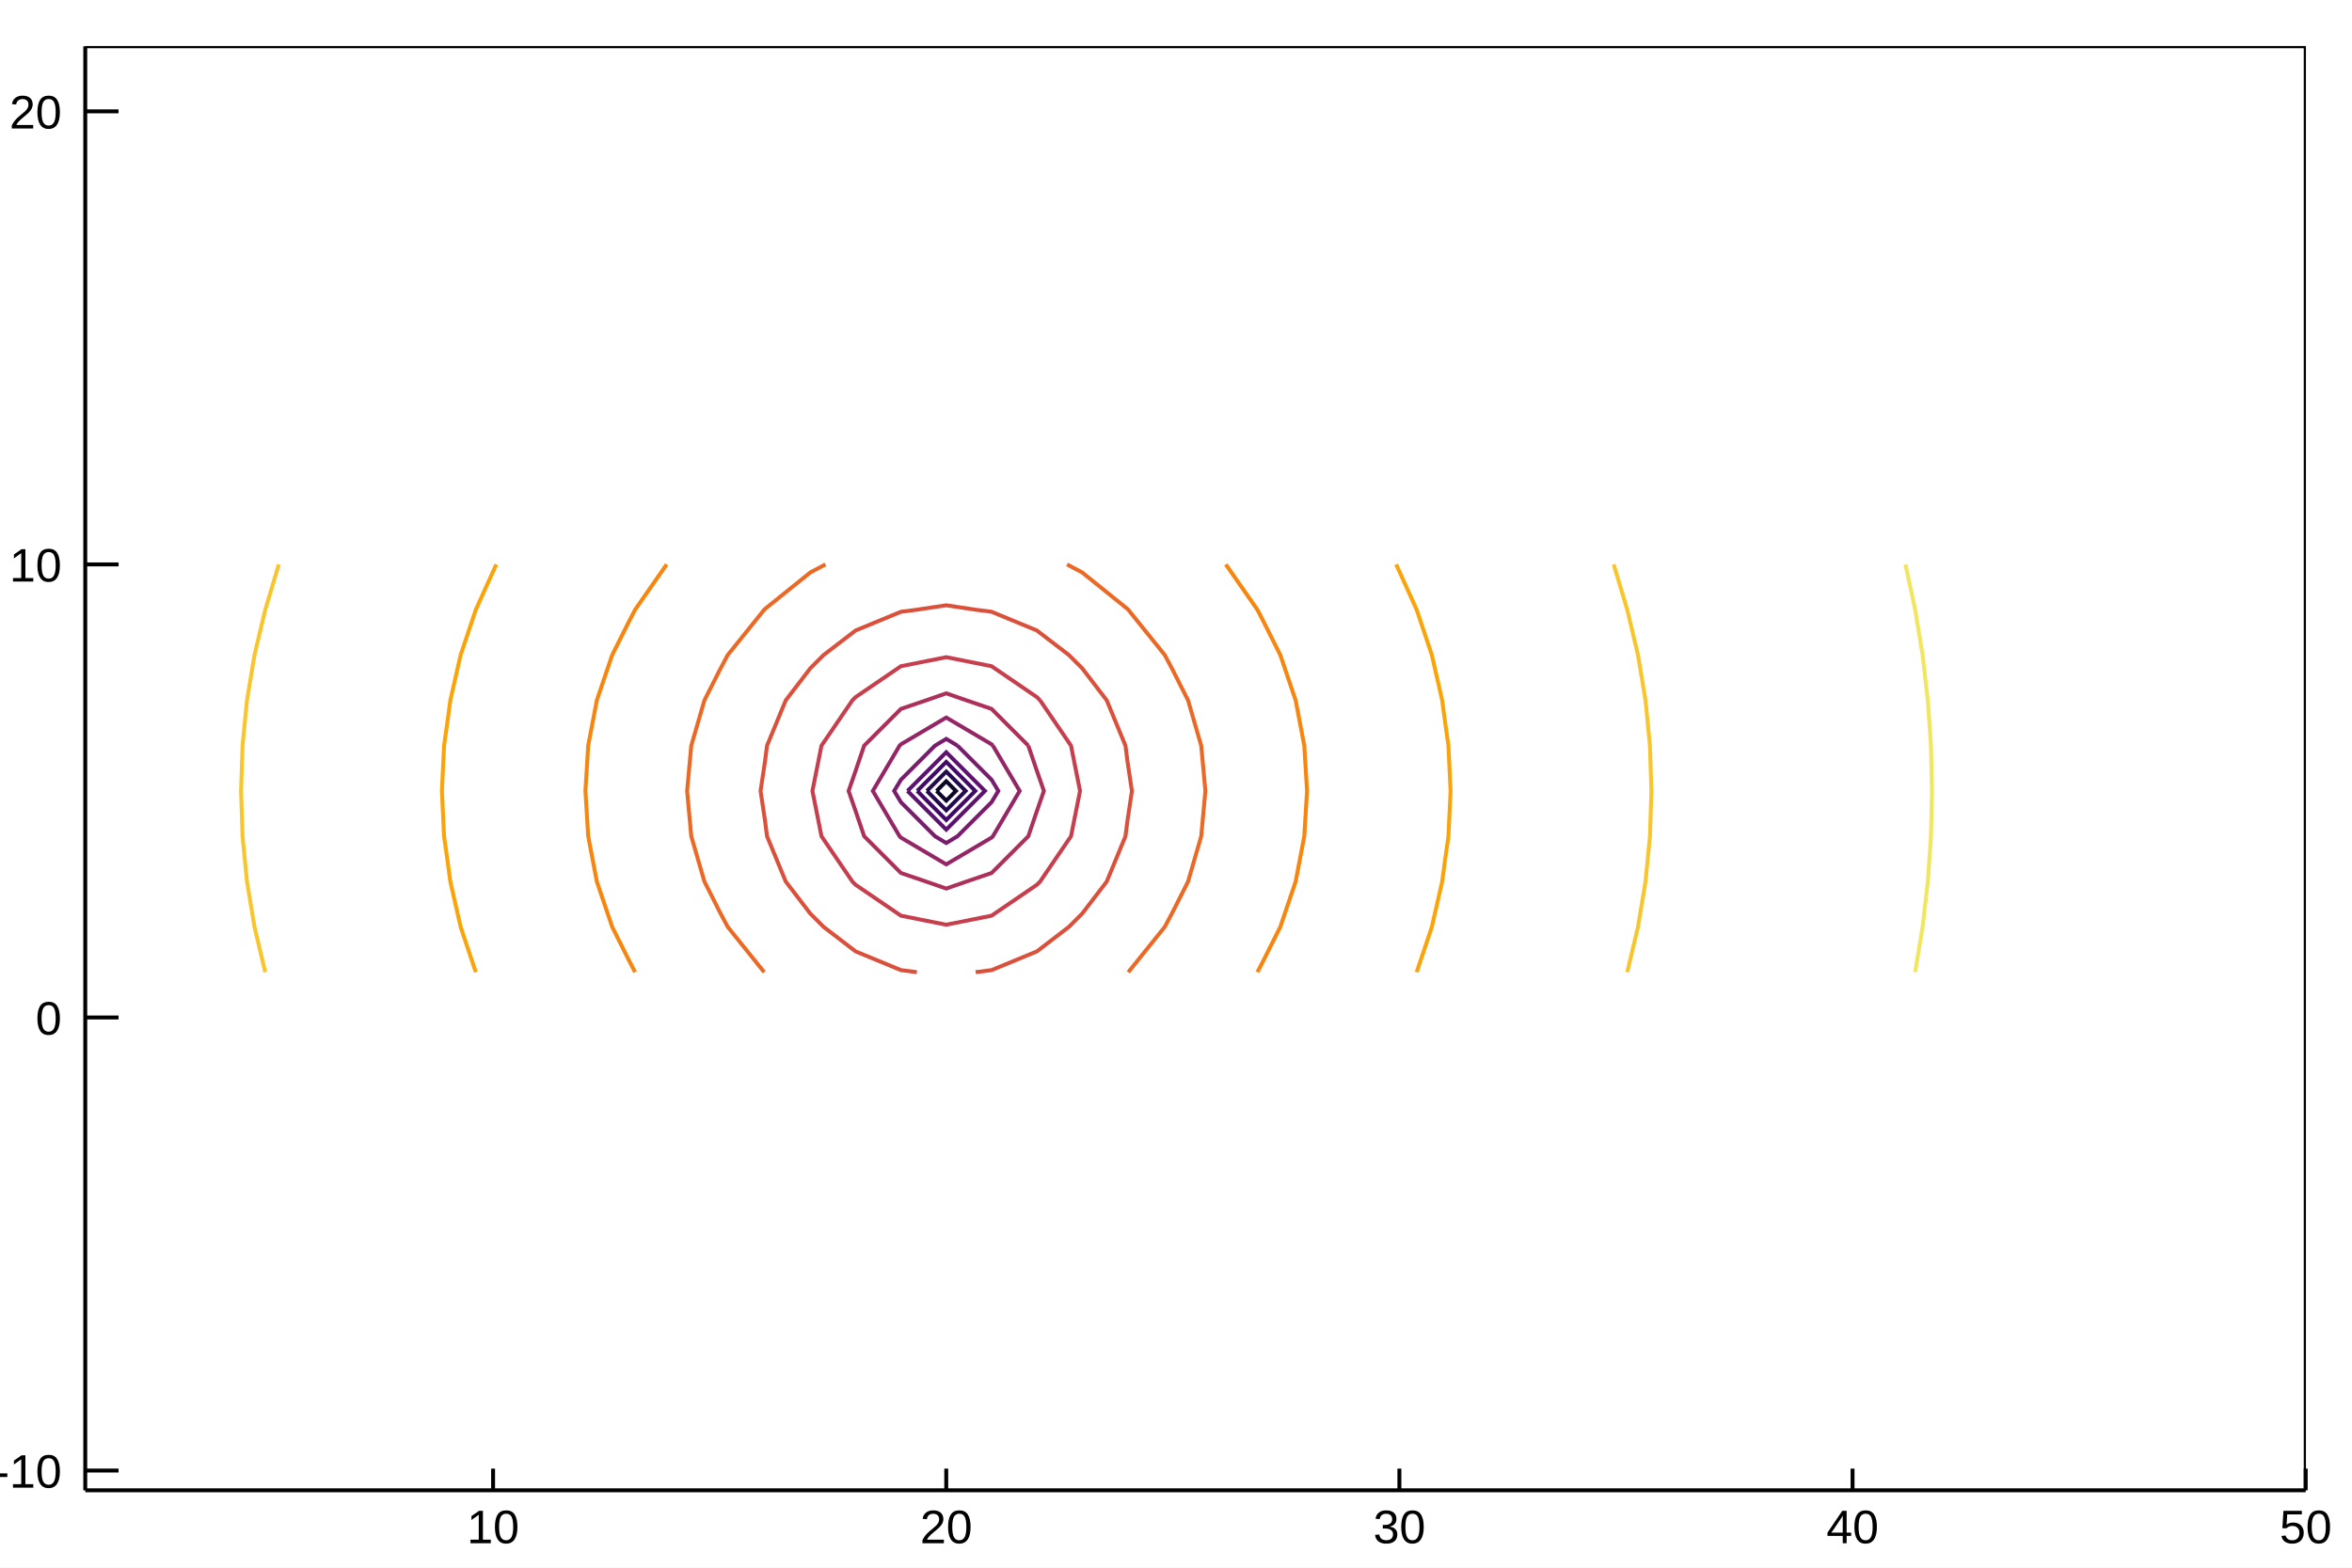
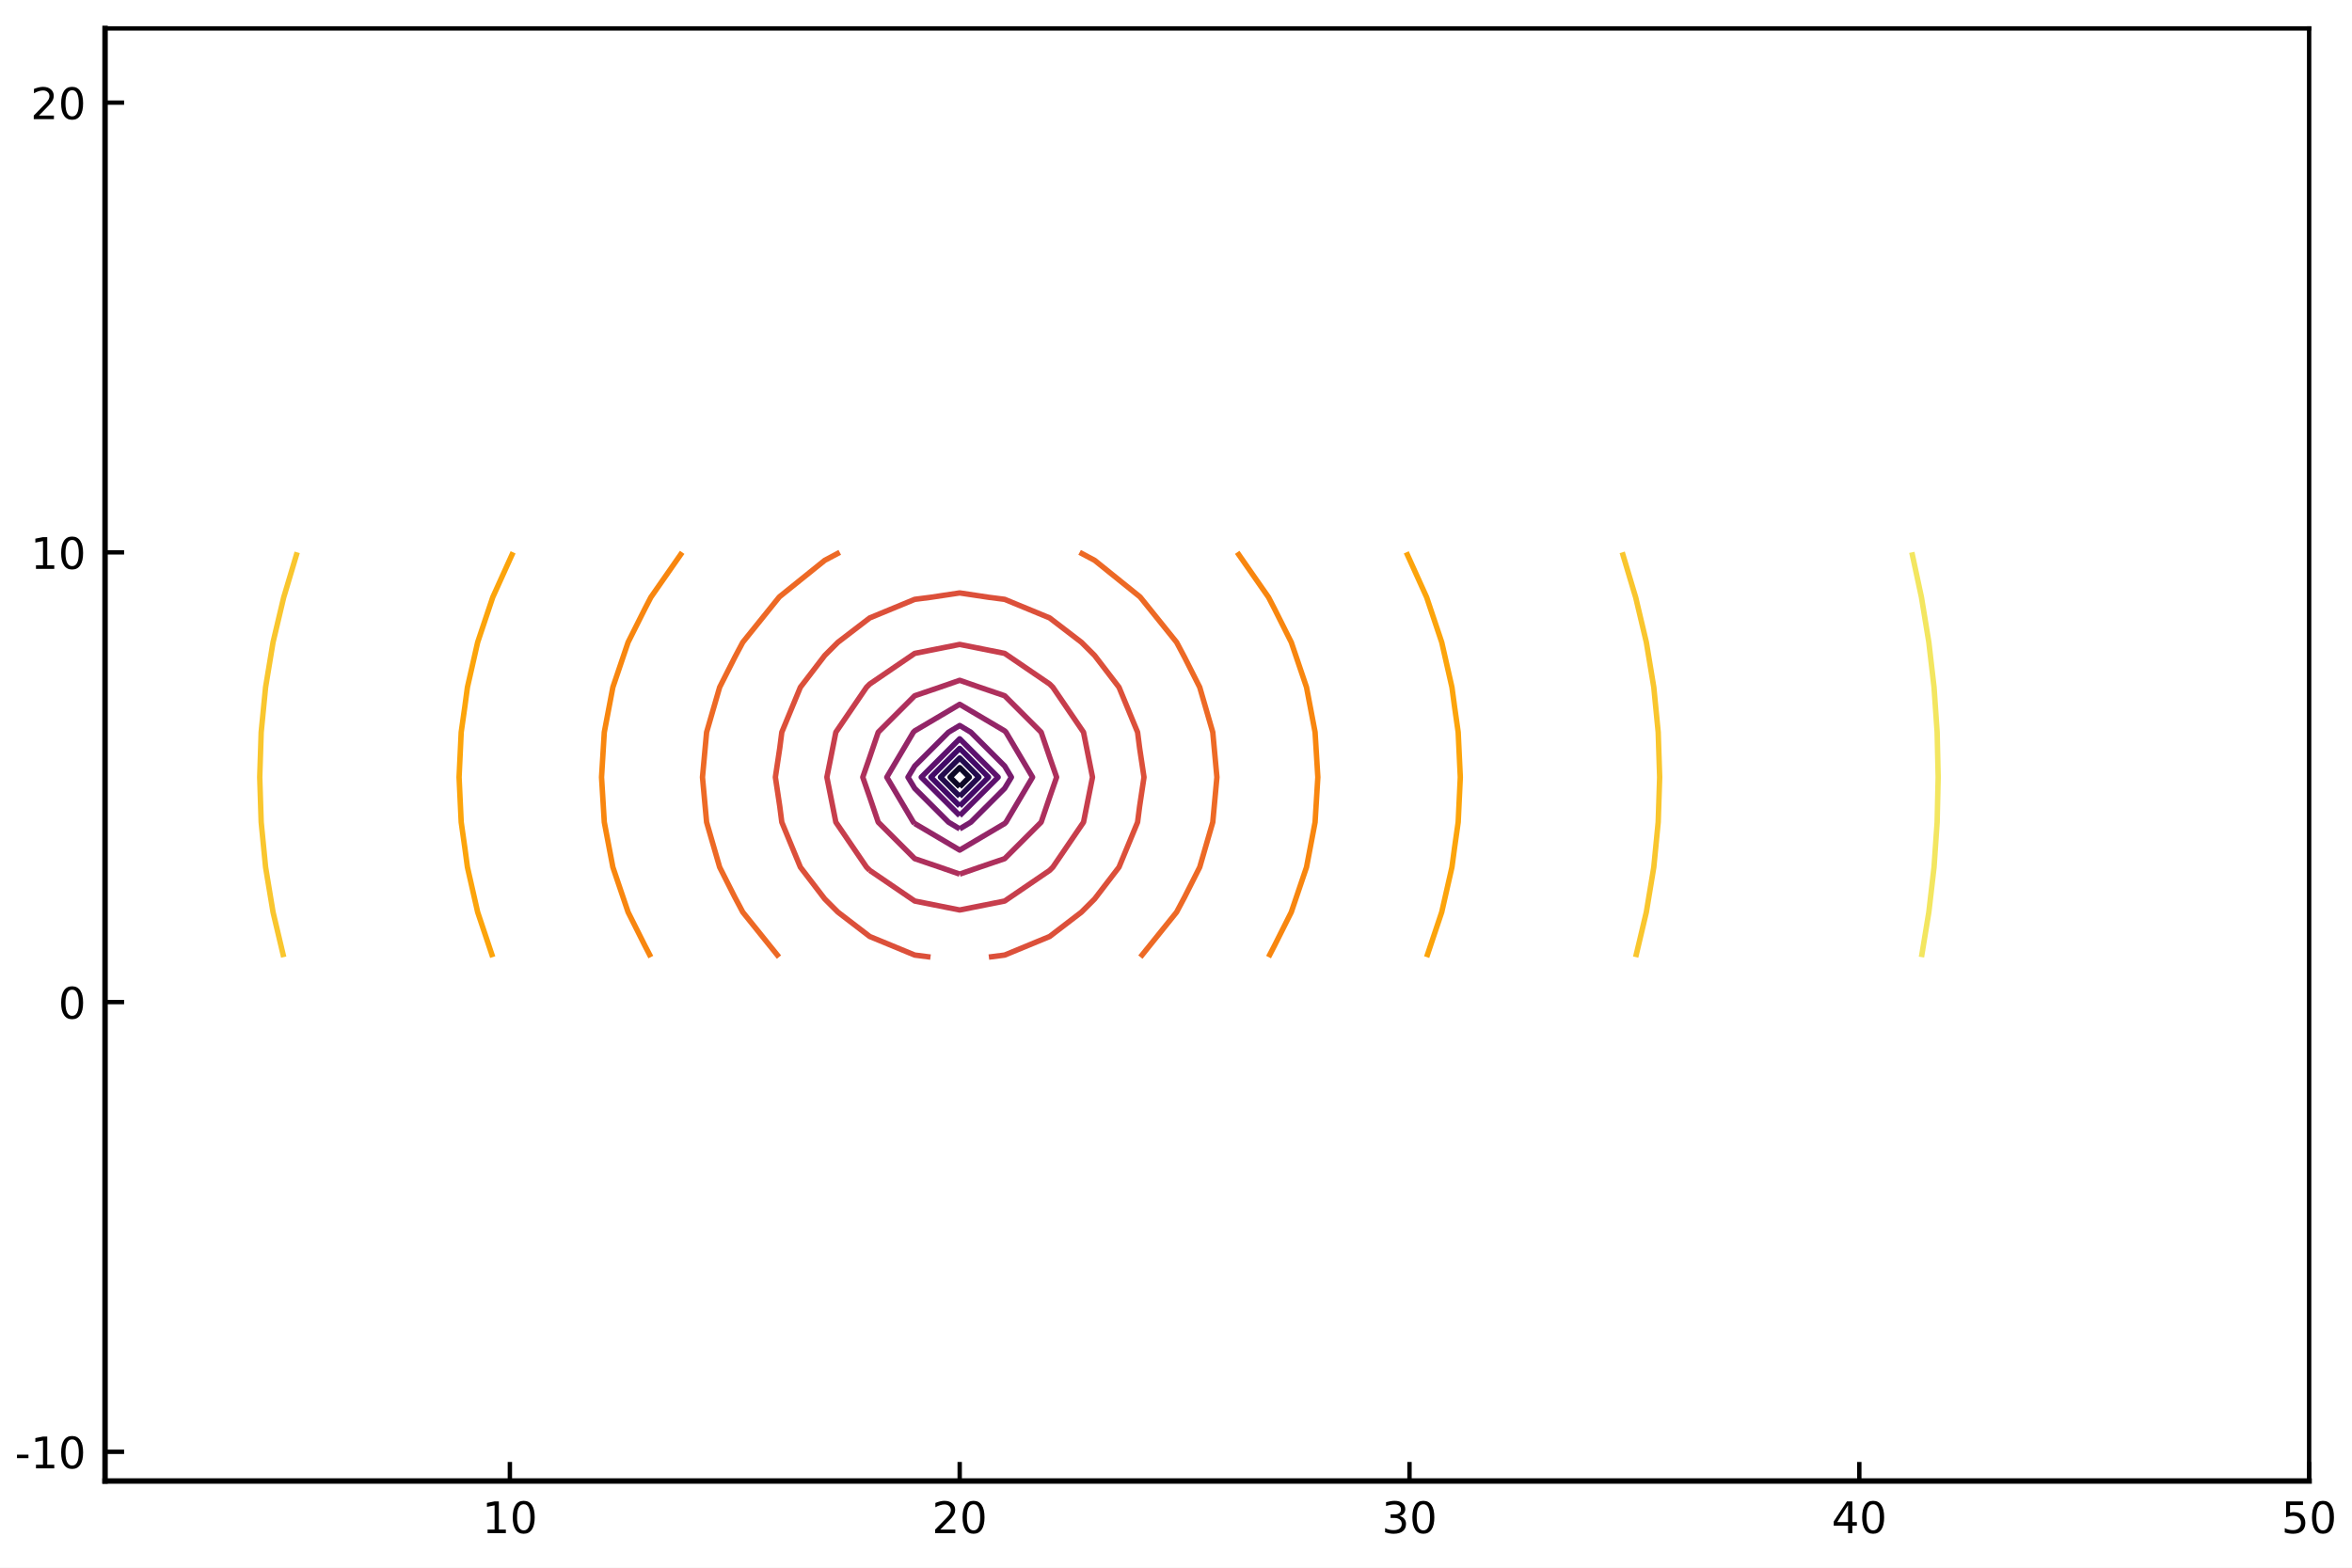
- <svg xmlns="http://www.w3.org/2000/svg" width="600" height="400" viewBox="0 0 2400 1600">
+ <svg xmlns="http://www.w3.org/2000/svg" xmlns:xlink="http://www.w3.org/1999/xlink" height="288pt" version="1.1" viewBox="0 0 432 288" width="432pt">
  <defs>
-     <clipPath id="clip6700">
-       <rect x="0" y="0" width="2400" height="1600" />
+     <style type="text/css">
+ *{stroke-linecap:butt;stroke-linejoin:round;}
+   </style>
+   </defs>
+   <g id="figure_1">
+     <g id="patch_1">
+       <path d="M 0 288  L 432 288  L 432 0  L 0 0  z " style="fill:#ffffff;" />
+     </g>
+     <g id="axes_1">
+       <g id="patch_2">
+         <path d="M 19.295 272.076  L 424.125 272.076  L 424.125 5.224  L 19.295 5.224  z " style="fill:#ffffff;" />
+       </g>
+       <g id="LineCollection_1">
+         <path clip-path="url(#p0e8c825b82)" d="M 176.27 142.781  " style="fill:none;stroke:#000004;" />
+       </g>
+       <g id="LineCollection_2">
+         <path clip-path="url(#p0e8c825b82)" d="M 176.27 144.545  L 174.505 142.781  L 176.27 141.017  L 178.034 142.781  L 176.27 144.545  " style="fill:none;stroke:#0d0827;" />
+       </g>
+       <g id="LineCollection_3">
+         <path clip-path="url(#p0e8c825b82)" d="M 176.27 146.31  L 172.741 142.781  L 176.27 139.252  L 179.799 142.781  L 176.27 146.31  " style="fill:none;stroke:#240c4e;" />
+       </g>
+       <g id="LineCollection_4">
+         <path clip-path="url(#p0e8c825b82)" d="M 176.27 148.074  L 170.977 142.781  L 176.27 137.488  L 181.563 142.781  L 176.27 148.074  " style="fill:none;stroke:#420a67;" />
+       </g>
+       <g id="LineCollection_5">
+         <path clip-path="url(#p0e8c825b82)" d="M 176.27 149.838  L 169.212 142.781  L 176.27 135.724  L 183.327 142.781  L 176.27 149.838  " style="fill:none;stroke:#5d126e;" />
+       </g>
+       <g id="LineCollection_6">
+         <path clip-path="url(#p0e8c825b82)" d="M 176.27 152.277  L 174.221 151.043  L 168.008 144.83  L 166.773 142.781  L 168.008 140.732  L 174.221 134.519  L 176.27 133.284  L 178.319 134.519  L 184.532 140.732  L 185.766 142.781  L 184.532 144.83  L 178.319 151.043  L 176.27 152.277  " style="fill:none;stroke:#781c6d;" />
+       </g>
+       <g id="LineCollection_7">
+         <path clip-path="url(#p0e8c825b82)" d="M 168.008 151.287  L 167.763 151.043  L 162.883 142.781  L 167.763 134.519  L 168.008 134.275  L 176.27 129.394  L 184.532 134.275  L 184.776 134.519  L 189.657 142.781  L 184.776 151.043  L 184.532 151.287  L 176.27 156.168  L 168.008 151.287  " style="fill:none;stroke:#942667;" />
+       </g>
+       <g id="LineCollection_8">
+         <path clip-path="url(#p0e8c825b82)" d="M 176.27 160.582  L 172.594 159.305  L 168.008 157.745  L 161.306 151.043  L 159.746 146.457  L 158.469 142.781  L 159.746 139.105  L 161.306 134.519  L 168.008 127.817  L 172.594 126.257  L 176.27 124.98  L 179.946 126.257  L 184.532 127.817  L 191.233 134.519  L 192.794 139.105  L 194.07 142.781  L 192.794 146.457  L 191.233 151.043  L 184.532 157.745  L 179.946 159.305  L 176.27 160.582  " style="fill:none;stroke:#ae305c;" />
+       </g>
+       <g id="LineCollection_9">
+         <path clip-path="url(#p0e8c825b82)" d="M 159.746 159.894  L 159.157 159.305  L 153.523 151.043  L 151.876 142.781  L 153.523 134.519  L 159.157 126.257  L 159.746 125.668  L 168.008 120.034  L 176.27 118.387  L 184.532 120.034  L 192.794 125.668  L 193.383 126.257  L 199.016 134.519  L 200.664 142.781  L 199.016 151.043  L 193.383 159.305  L 192.794 159.894  L 184.532 165.528  L 176.27 167.175  L 168.008 165.528  L 159.746 159.894  " style="fill:none;stroke:#c73e4c;" />
+       </g>
+       <g id="LineCollection_10">
+         <path clip-path="url(#p0e8c825b82)" d="M 170.91 175.828  L 168.008 175.455  L 159.746 172.043  L 153.904 167.566  L 151.484 165.146  L 147.007 159.305  L 143.596 151.043  L 143.222 148.141  L 142.416 142.781  L 143.222 137.421  L 143.596 134.519  L 147.007 126.257  L 151.484 120.415  L 153.904 117.995  L 159.746 113.518  L 168.008 110.107  L 170.91 109.734  L 176.27 108.927  L 181.629 109.734  L 184.532 110.107  L 192.794 113.518  L 198.635 117.995  L 201.055 120.415  L 205.532 126.257  L 208.944 134.519  L 209.317 137.421  L 210.123 142.781  L 209.317 148.141  L 208.944 151.043  L 205.532 159.305  L 201.055 165.146  L 198.635 167.566  L 192.794 172.043  L 184.532 175.455  L 181.629 175.828  " style="fill:none;stroke:#dc503a;" />
+       </g>
+       <g id="LineCollection_11">
+         <path clip-path="url(#p0e8c825b82)" d="M 143.08 175.828  L 136.427 167.566  L 134.961 164.808  L 132.18 159.305  L 129.784 151.043  L 129.026 142.781  L 129.784 134.519  L 132.18 126.257  L 134.961 120.754  L 136.427 117.995  L 143.08 109.734  L 143.222 109.591  L 151.484 102.938  L 154.243 101.472  " style="fill:none;stroke:#ed6925;" />
+         <path clip-path="url(#p0e8c825b82)" d="M 198.297 101.472  L 201.055 102.938  L 209.317 109.591  L 209.46 109.734  L 216.113 117.995  L 217.579 120.754  L 220.359 126.257  L 222.755 134.519  L 223.514 142.781  L 222.755 151.043  L 220.359 159.305  L 217.579 164.808  L 216.113 167.566  L 209.46 175.828  " style="fill:none;stroke:#ed6925;" />
+       </g>
+       <g id="LineCollection_12">
+         <path clip-path="url(#p0e8c825b82)" d="M 119.539 175.828  L 118.437 173.7  L 115.363 167.566  L 112.565 159.305  L 110.993 151.043  L 110.488 142.781  L 110.993 134.519  L 112.565 126.257  L 115.363 117.995  L 118.437 111.862  L 119.539 109.734  L 125.298 101.472  " style="fill:none;stroke:#f8860f;" />
+         <path clip-path="url(#p0e8c825b82)" d="M 227.241 101.472  L 233.001 109.734  L 234.103 111.862  L 237.176 117.995  L 239.974 126.257  L 241.547 134.519  L 242.052 142.781  L 241.547 151.043  L 239.974 159.305  L 237.176 167.566  L 234.103 173.7  L 233.001 175.828  " style="fill:none;stroke:#f8860f;" />
+       </g>
+       <g id="LineCollection_13">
+         <path clip-path="url(#p0e8c825b82)" d="M 90.5 175.828  L 87.733 167.566  L 85.854 159.305  L 85.389 155.824  L 84.71 151.043  L 84.32 142.781  L 84.71 134.519  L 85.389 129.738  L 85.854 126.257  L 87.733 117.995  L 90.5 109.734  L 93.651 102.764  L 94.241 101.472  " style="fill:none;stroke:#fca40b;" />
+         <path clip-path="url(#p0e8c825b82)" d="M 258.298 101.472  L 258.888 102.764  L 262.04 109.734  L 264.807 117.995  L 266.685 126.257  L 267.15 129.738  L 267.83 134.519  L 268.22 142.781  L 267.83 151.043  L 267.15 155.824  L 266.685 159.305  L 264.807 167.566  L 262.04 175.828  " style="fill:none;stroke:#fca40b;" />
+       </g>
+       <g id="LineCollection_14">
+         <path clip-path="url(#p0e8c825b82)" d="M 52.11 175.828  L 50.149 167.566  L 48.781 159.305  L 47.972 151.043  L 47.705 142.781  L 47.972 134.519  L 48.781 126.257  L 50.149 117.995  L 52.11 109.734  L 52.342 108.971  L 54.583 101.472  " style="fill:none;stroke:#f9c62e;" />
+         <path clip-path="url(#p0e8c825b82)" d="M 297.957 101.472  L 300.198 108.971  L 300.43 109.734  L 302.39 117.995  L 303.759 126.257  L 304.567 134.519  L 304.835 142.781  L 304.567 151.043  L 303.759 159.305  L 302.39 167.566  L 300.43 175.828  " style="fill:none;stroke:#f9c62e;" />
+       </g>
+       <g id="LineCollection_15">
+         <path clip-path="url(#p0e8c825b82)" d="M 351.152 101.472  L 352.923 109.734  L 354.277 117.995  L 355.233 126.257  L 355.801 134.519  L 355.99 142.781  L 355.801 151.043  L 355.233 159.305  L 354.277 167.566  L 352.923 175.828  " style="fill:none;stroke:#f3e660;" />
+       </g>
+       <g id="LineCollection_16" />
+       <g id="matplotlib.axis_1">
+         <g id="xtick_1">
+           <g id="line2d_1">
+             <defs>
+               <path d="M 0 0  L 0 -3.5  " id="m35a52e53b3" style="stroke:#000000;stroke-width:0.8;" />
+             </defs>
+             <g>
+               <use style="stroke:#000000;stroke-width:0.8;" x="93.651" xlink:href="#m35a52e53b3" y="272.076" />
+             </g>
+           </g>
+           <g id="text_1">
+             <defs>
+               <path d="M 12.406 8.297  L 28.516 8.297  L 28.516 63.922  L 10.984 60.406  L 10.984 69.391  L 28.422 72.906  L 38.281 72.906  L 38.281 8.297  L 54.391 8.297  L 54.391 0  L 12.406 0  z " id="DejaVuSans-49" />
+               <path d="M 31.781 66.406  Q 24.172 66.406 20.328 58.906  Q 16.5 51.422 16.5 36.375  Q 16.5 21.391 20.328 13.891  Q 24.172 6.391 31.781 6.391  Q 39.453 6.391 43.281 13.891  Q 47.125 21.391 47.125 36.375  Q 47.125 51.422 43.281 58.906  Q 39.453 66.406 31.781 66.406  z M 31.781 74.219  Q 44.047 74.219 50.516 64.516  Q 56.984 54.828 56.984 36.375  Q 56.984 17.969 50.516 8.266  Q 44.047 -1.422 31.781 -1.422  Q 19.531 -1.422 13.062 8.266  Q 6.594 17.969 6.594 36.375  Q 6.594 54.828 13.062 64.516  Q 19.531 74.219 31.781 74.219  z " id="DejaVuSans-48" />
+             </defs>
+             <g transform="translate(88.56131 281.6549)scale(0.08 -0.08)">
+               <use xlink:href="#DejaVuSans-49" />
+               <use x="63.623" xlink:href="#DejaVuSans-48" />
+             </g>
+           </g>
+         </g>
+         <g id="xtick_2">
+           <g id="line2d_2">
+             <g>
+               <use style="stroke:#000000;stroke-width:0.8;" x="176.27" xlink:href="#m35a52e53b3" y="272.076" />
+             </g>
+           </g>
+           <g id="text_2">
+             <defs>
+               <path d="M 19.188 8.297  L 53.609 8.297  L 53.609 0  L 7.328 0  L 7.328 8.297  Q 12.938 14.109 22.625 23.891  Q 32.328 33.688 34.812 36.531  Q 39.547 41.844 41.422 45.531  Q 43.312 49.219 43.312 52.781  Q 43.312 58.594 39.234 62.25  Q 35.156 65.922 28.609 65.922  Q 23.969 65.922 18.812 64.312  Q 13.672 62.703 7.812 59.422  L 7.812 69.391  Q 13.766 71.781 18.938 73  Q 24.125 74.219 28.422 74.219  Q 39.75 74.219 46.484 68.547  Q 53.219 62.891 53.219 53.422  Q 53.219 48.922 51.531 44.891  Q 49.859 40.875 45.406 35.406  Q 44.188 33.984 37.641 27.219  Q 31.109 20.453 19.188 8.297  z " id="DejaVuSans-50" />
+             </defs>
+             <g transform="translate(171.1798 281.6549)scale(0.08 -0.08)">
+               <use xlink:href="#DejaVuSans-50" />
+               <use x="63.623" xlink:href="#DejaVuSans-48" />
+             </g>
+           </g>
+         </g>
+         <g id="xtick_3">
+           <g id="line2d_3">
+             <g>
+               <use style="stroke:#000000;stroke-width:0.8;" x="258.888" xlink:href="#m35a52e53b3" y="272.076" />
+             </g>
+           </g>
+           <g id="text_3">
+             <defs>
+               <path d="M 40.578 39.312  Q 47.656 37.797 51.625 33  Q 55.609 28.219 55.609 21.188  Q 55.609 10.406 48.188 4.484  Q 40.766 -1.422 27.094 -1.422  Q 22.516 -1.422 17.656 -0.516  Q 12.797 0.391 7.625 2.203  L 7.625 11.719  Q 11.719 9.328 16.594 8.109  Q 21.484 6.891 26.812 6.891  Q 36.078 6.891 40.938 10.547  Q 45.797 14.203 45.797 21.188  Q 45.797 27.641 41.281 31.266  Q 36.766 34.906 28.719 34.906  L 20.219 34.906  L 20.219 43.016  L 29.109 43.016  Q 36.375 43.016 40.234 45.922  Q 44.094 48.828 44.094 54.297  Q 44.094 59.906 40.109 62.906  Q 36.141 65.922 28.719 65.922  Q 24.656 65.922 20.016 65.031  Q 15.375 64.156 9.812 62.312  L 9.812 71.094  Q 15.438 72.656 20.344 73.438  Q 25.25 74.219 29.594 74.219  Q 40.828 74.219 47.359 69.109  Q 53.906 64.016 53.906 55.328  Q 53.906 49.266 50.438 45.094  Q 46.969 40.922 40.578 39.312  z " id="DejaVuSans-51" />
+             </defs>
+             <g transform="translate(253.7983 281.6549)scale(0.08 -0.08)">
+               <use xlink:href="#DejaVuSans-51" />
+               <use x="63.623" xlink:href="#DejaVuSans-48" />
+             </g>
+           </g>
+         </g>
+         <g id="xtick_4">
+           <g id="line2d_4">
+             <g>
+               <use style="stroke:#000000;stroke-width:0.8;" x="341.507" xlink:href="#m35a52e53b3" y="272.076" />
+             </g>
+           </g>
+           <g id="text_4">
+             <defs>
+               <path d="M 37.797 64.312  L 12.891 25.391  L 37.797 25.391  z M 35.203 72.906  L 47.609 72.906  L 47.609 25.391  L 58.016 25.391  L 58.016 17.188  L 47.609 17.188  L 47.609 0  L 37.797 0  L 37.797 17.188  L 4.891 17.188  L 4.891 26.703  z " id="DejaVuSans-52" />
+             </defs>
+             <g transform="translate(336.4168 281.6549)scale(0.08 -0.08)">
+               <use xlink:href="#DejaVuSans-52" />
+               <use x="63.623" xlink:href="#DejaVuSans-48" />
+             </g>
+           </g>
+         </g>
+         <g id="xtick_5">
+           <g id="line2d_5">
+             <g>
+               <use style="stroke:#000000;stroke-width:0.8;" x="424.125" xlink:href="#m35a52e53b3" y="272.076" />
+             </g>
+           </g>
+           <g id="text_5">
+             <defs>
+               <path d="M 10.797 72.906  L 49.516 72.906  L 49.516 64.594  L 19.828 64.594  L 19.828 46.734  Q 21.969 47.469 24.109 47.828  Q 26.266 48.188 28.422 48.188  Q 40.625 48.188 47.75 41.5  Q 54.891 34.812 54.891 23.391  Q 54.891 11.625 47.562 5.094  Q 40.234 -1.422 26.906 -1.422  Q 22.312 -1.422 17.547 -0.641  Q 12.797 0.141 7.719 1.703  L 7.719 11.625  Q 12.109 9.234 16.797 8.062  Q 21.484 6.891 26.703 6.891  Q 35.156 6.891 40.078 11.328  Q 45.016 15.766 45.016 23.391  Q 45.016 31 40.078 35.438  Q 35.156 39.891 26.703 39.891  Q 22.75 39.891 18.812 39.016  Q 14.891 38.141 10.797 36.281  z " id="DejaVuSans-53" />
+             </defs>
+             <g transform="translate(419.0354 281.6549)scale(0.08 -0.08)">
+               <use xlink:href="#DejaVuSans-53" />
+               <use x="63.623" xlink:href="#DejaVuSans-48" />
+             </g>
+           </g>
+         </g>
+       </g>
+       <g id="matplotlib.axis_2">
+         <g id="ytick_1">
+           <g id="line2d_6">
+             <defs>
+               <path d="M 0 0  L 3.5 0  " id="m55f51fa81a" style="stroke:#000000;stroke-width:0.8;" />
+             </defs>
+             <g>
+               <use style="stroke:#000000;stroke-width:0.8;" x="19.295" xlink:href="#m55f51fa81a" y="266.709" />
+             </g>
+           </g>
+           <g id="text_6">
+             <defs>
+               <path d="M 4.891 31.391  L 31.203 31.391  L 31.203 23.391  L 4.891 23.391  z " id="DejaVuSans-45" />
+             </defs>
+             <g transform="translate(2.728396 269.7481)scale(0.08 -0.08)">
+               <use xlink:href="#DejaVuSans-45" />
+               <use x="36.084" xlink:href="#DejaVuSans-49" />
+               <use x="99.707" xlink:href="#DejaVuSans-48" />
+             </g>
+           </g>
+         </g>
+         <g id="ytick_2">
+           <g id="line2d_7">
+             <g>
+               <use style="stroke:#000000;stroke-width:0.8;" x="19.295" xlink:href="#m55f51fa81a" y="184.09" />
+             </g>
+           </g>
+           <g id="text_7">
+             <g transform="translate(10.70465 187.1296)scale(0.08 -0.08)">
+               <use xlink:href="#DejaVuSans-48" />
+             </g>
+           </g>
+         </g>
+         <g id="ytick_3">
+           <g id="line2d_8">
+             <g>
+               <use style="stroke:#000000;stroke-width:0.8;" x="19.295" xlink:href="#m55f51fa81a" y="101.472" />
+             </g>
+           </g>
+           <g id="text_8">
+             <g transform="translate(5.614646 104.511)scale(0.08 -0.08)">
+               <use xlink:href="#DejaVuSans-49" />
+               <use x="63.623" xlink:href="#DejaVuSans-48" />
+             </g>
+           </g>
+         </g>
+         <g id="ytick_4">
+           <g id="line2d_9">
+             <g>
+               <use style="stroke:#000000;stroke-width:0.8;" x="19.295" xlink:href="#m55f51fa81a" y="18.853" />
+             </g>
+           </g>
+           <g id="text_9">
+             <g transform="translate(5.614646 21.89253)scale(0.08 -0.08)">
+               <use xlink:href="#DejaVuSans-50" />
+               <use x="63.623" xlink:href="#DejaVuSans-48" />
+             </g>
+           </g>
+         </g>
+       </g>
+       <g id="patch_3">
+         <path d="M 19.295 272.076  L 19.295 5.224  " style="fill:none;stroke:#000000;stroke-linecap:square;stroke-linejoin:miter;" />
+       </g>
+       <g id="patch_4">
+         <path d="M 424.125 272.076  L 424.125 5.224  " style="fill:none;stroke:#000000;stroke-linecap:square;stroke-linejoin:miter;stroke-width:0.8;" />
+       </g>
+       <g id="patch_5">
+         <path d="M 19.295 272.076  L 424.125 272.076  " style="fill:none;stroke:#000000;stroke-linecap:square;stroke-linejoin:miter;" />
+       </g>
+       <g id="patch_6">
+         <path d="M 19.295 5.224  L 424.125 5.224  " style="fill:none;stroke:#000000;stroke-linecap:square;stroke-linejoin:miter;stroke-width:0.8;" />
+       </g>
+     </g>
+   </g>
+   <defs>
+     <clipPath id="p0e8c825b82">
+       <rect height="266.852" width="404.831" x="19.295" y="5.224" />
    </clipPath>
  </defs>
-   <path clip-path="url(#clip6700)" d=" M0 1600 L2400 1600 L2400 0 L0 0  Z   " fill="#ffffff" fill-rule="evenodd" fill-opacity="1" />
-   <defs>
-     <clipPath id="clip6701">
-       <rect x="480" y="0" width="1681" height="1600" />
-     </clipPath>
-   </defs>
-   <path clip-path="url(#clip6700)" d=" M86.992 1521.01 L2352.76 1521.01 L2352.76 47.244 L86.992 47.244  Z   " fill="#ffffff" fill-rule="evenodd" fill-opacity="1" />
-   <defs>
-     <clipPath id="clip6702">
-       <rect x="86" y="47" width="2267" height="1475" />
-     </clipPath>
-   </defs>
-   <polyline clip-path="url(#clip6700)" style="stroke:#000000; stroke-width:4; stroke-opacity:1; fill:none" points="   86.992,1521.01 2352.76,1521.01    " />
-   <polyline clip-path="url(#clip6700)" style="stroke:#000000; stroke-width:4; stroke-opacity:1; fill:none" points="   86.992,1521.01 86.992,47.244    " />
-   <polyline clip-path="url(#clip6700)" style="stroke:#000000; stroke-width:4; stroke-opacity:1; fill:none" points="   503.153,1521.01 503.153,1498.9    " />
-   <polyline clip-path="url(#clip6700)" style="stroke:#000000; stroke-width:4; stroke-opacity:1; fill:none" points="   965.554,1521.01 965.554,1498.9    " />
-   <polyline clip-path="url(#clip6700)" style="stroke:#000000; stroke-width:4; stroke-opacity:1; fill:none" points="   1427.95,1521.01 1427.95,1498.9    " />
-   <polyline clip-path="url(#clip6700)" style="stroke:#000000; stroke-width:4; stroke-opacity:1; fill:none" points="   1890.36,1521.01 1890.36,1498.9    " />
-   <polyline clip-path="url(#clip6700)" style="stroke:#000000; stroke-width:4; stroke-opacity:1; fill:none" points="   2352.76,1521.01 2352.76,1498.9    " />
-   <polyline clip-path="url(#clip6700)" style="stroke:#000000; stroke-width:4; stroke-opacity:1; fill:none" points="   86.992,1500.85 120.979,1500.85    " />
-   <polyline clip-path="url(#clip6700)" style="stroke:#000000; stroke-width:4; stroke-opacity:1; fill:none" points="   86.992,1038.45 120.979,1038.45    " />
-   <polyline clip-path="url(#clip6700)" style="stroke:#000000; stroke-width:4; stroke-opacity:1; fill:none" points="   86.992,576.046 120.979,576.046    " />
-   <polyline clip-path="url(#clip6700)" style="stroke:#000000; stroke-width:4; stroke-opacity:1; fill:none" points="   86.992,113.645 120.979,113.645    " />
-   <g clip-path="url(#clip6700)">
-     <text style="fill:#000000; fill-opacity:1; font-family:Arial,Helvetica Neue,Helvetica,sans-serif; font-size:48px; text-anchor:middle;" transform="rotate(0, 503.153, 1575.01)" x="503.153" y="1575.01">10</text>
-   </g>
-   <g clip-path="url(#clip6700)">
-     <text style="fill:#000000; fill-opacity:1; font-family:Arial,Helvetica Neue,Helvetica,sans-serif; font-size:48px; text-anchor:middle;" transform="rotate(0, 965.554, 1575.01)" x="965.554" y="1575.01">20</text>
-   </g>
-   <g clip-path="url(#clip6700)">
-     <text style="fill:#000000; fill-opacity:1; font-family:Arial,Helvetica Neue,Helvetica,sans-serif; font-size:48px; text-anchor:middle;" transform="rotate(0, 1427.95, 1575.01)" x="1427.95" y="1575.01">30</text>
-   </g>
-   <g clip-path="url(#clip6700)">
-     <text style="fill:#000000; fill-opacity:1; font-family:Arial,Helvetica Neue,Helvetica,sans-serif; font-size:48px; text-anchor:middle;" transform="rotate(0, 1890.36, 1575.01)" x="1890.36" y="1575.01">40</text>
-   </g>
-   <g clip-path="url(#clip6700)">
-     <text style="fill:#000000; fill-opacity:1; font-family:Arial,Helvetica Neue,Helvetica,sans-serif; font-size:48px; text-anchor:middle;" transform="rotate(0, 2352.76, 1575.01)" x="2352.76" y="1575.01">50</text>
-   </g>
-   <g clip-path="url(#clip6700)">
-     <text style="fill:#000000; fill-opacity:1; font-family:Arial,Helvetica Neue,Helvetica,sans-serif; font-size:48px; text-anchor:end;" transform="rotate(0, 62.9921, 1518.35)" x="62.992" y="1518.35">-10</text>
-   </g>
-   <g clip-path="url(#clip6700)">
-     <text style="fill:#000000; fill-opacity:1; font-family:Arial,Helvetica Neue,Helvetica,sans-serif; font-size:48px; text-anchor:end;" transform="rotate(0, 62.9921, 1055.95)" x="62.992" y="1055.95">0</text>
-   </g>
-   <g clip-path="url(#clip6700)">
-     <text style="fill:#000000; fill-opacity:1; font-family:Arial,Helvetica Neue,Helvetica,sans-serif; font-size:48px; text-anchor:end;" transform="rotate(0, 62.9921, 593.546)" x="62.992" y="593.546">10</text>
-   </g>
-   <g clip-path="url(#clip6700)">
-     <text style="fill:#000000; fill-opacity:1; font-family:Arial,Helvetica Neue,Helvetica,sans-serif; font-size:48px; text-anchor:end;" transform="rotate(0, 62.9921, 131.145)" x="62.992" y="131.145">20</text>
-   </g>
-   <polyline clip-path="url(#clip6702)" style="stroke:#000000; stroke-width:4; stroke-opacity:1; fill:none" points="   86.992,47.244 2352.76,47.244    " />
-   <polyline clip-path="url(#clip6702)" style="stroke:#000000; stroke-width:4; stroke-opacity:1; fill:none" points="   2352.76,1521.01 2352.76,47.244    " />
-   <polyline clip-path="url(#clip6702)" style="stroke:#f9c52d; stroke-width:4; stroke-opacity:1; fill:none" points="   270.654,992.206 259.679,945.966 252.019,899.726 247.496,853.486 246,807.246 247.496,761.006 252.019,714.766 259.679,668.526 270.654,622.286 271.952,618.018    284.493,576.046    " />
-   <polyline clip-path="url(#clip6702)" style="stroke:#fba40a; stroke-width:4; stroke-opacity:1; fill:none" points="   506.456,576.046 503.153,583.277 485.515,622.286 470.029,668.526 459.514,714.766 456.913,734.248 453.109,761.006 450.926,807.246 453.109,853.486 456.913,880.244    459.514,899.726 470.029,945.966 485.515,992.206    " />
-   <polyline clip-path="url(#clip6702)" style="stroke:#f7850e; stroke-width:4; stroke-opacity:1; fill:none" points="   648.04,992.206 641.873,980.296 624.67,945.966 609.011,899.726 600.21,853.486 597.382,807.246 600.21,761.006 609.011,714.766 624.67,668.526 641.873,634.196    648.04,622.286 680.274,576.046    " />
-   <polyline clip-path="url(#clip6702)" style="stroke:#ec6925; stroke-width:4; stroke-opacity:1; fill:none" points="   842.274,576.046 826.833,584.252 780.593,621.487 779.795,622.286 742.56,668.526 734.353,683.966 718.793,714.766 705.382,761.006 701.138,807.246 705.382,853.486    718.793,899.726 734.353,930.526 742.56,945.966 779.795,992.206    " />
-   <polyline clip-path="url(#clip6702)" style="stroke:#db503a; stroke-width:4; stroke-opacity:1; fill:none" points="   935.557,992.206 919.314,990.118 873.073,971.023 840.378,945.966 826.833,932.422 801.777,899.726 782.681,853.486 780.593,837.243 776.081,807.246 780.593,777.249    782.681,761.006 801.777,714.766 826.833,682.07 840.378,668.526 873.073,643.47 919.314,624.374 935.557,622.286 965.554,617.773 995.55,622.286 1011.79,624.374    1058.03,643.47 1090.73,668.526 1104.27,682.07 1129.33,714.766 1148.43,761.006 1150.51,777.249 1155.03,807.246 1150.51,837.243 1148.43,853.486 1129.33,899.726    1104.27,932.422 1090.73,945.966 1058.03,971.023 1011.79,990.118 995.55,992.206    " />
-   <polyline clip-path="url(#clip6702)" style="stroke:#ec6925; stroke-width:4; stroke-opacity:1; fill:none" points="   1151.31,992.206 1188.55,945.966 1196.75,930.526 1212.31,899.726 1225.72,853.486 1229.97,807.246 1225.72,761.006 1212.31,714.766 1196.75,683.966 1188.55,668.526    1151.31,622.286 1150.51,621.487 1104.27,584.252 1088.83,576.046    " />
-   <polyline clip-path="url(#clip6702)" style="stroke:#f7850e; stroke-width:4; stroke-opacity:1; fill:none" points="   1250.83,576.046 1283.07,622.286 1289.23,634.196 1306.44,668.526 1322.1,714.766 1330.9,761.006 1333.72,807.246 1330.9,853.486 1322.1,899.726 1306.44,945.966    1289.23,980.296 1283.07,992.206    " />
-   <polyline clip-path="url(#clip6702)" style="stroke:#fba40a; stroke-width:4; stroke-opacity:1; fill:none" points="   1445.59,992.206 1461.08,945.966 1471.59,899.726 1474.19,880.244 1478,853.486 1480.18,807.246 1478,761.006 1474.19,734.248 1471.59,714.766 1461.08,668.526    1445.59,622.286 1427.95,583.277 1424.65,576.046    " />
-   <polyline clip-path="url(#clip6702)" style="stroke:#f9c52d; stroke-width:4; stroke-opacity:1; fill:none" points="   1646.61,576.046 1659.15,618.018 1660.45,622.286 1671.43,668.526 1679.09,714.766 1683.61,761.006 1685.11,807.246 1683.61,853.486 1679.09,899.726 1671.43,945.966    1660.45,992.206    " />
-   <polyline clip-path="url(#clip6702)" style="stroke:#f2e55f; stroke-width:4; stroke-opacity:1; fill:none" points="   1954.25,992.206 1961.83,945.966 1967.18,899.726 1970.36,853.486 1971.41,807.246 1970.36,761.006 1967.18,714.766 1961.83,668.526 1954.25,622.286 1944.34,576.046       " />
-   <polyline clip-path="url(#clip6702)" style="stroke:#c73e4c; stroke-width:4; stroke-opacity:1; fill:none" points="   1061.33,714.766 1092.86,761.006 1102.08,807.246 1092.86,853.486 1061.33,899.726 1058.03,903.025 1011.79,934.555 965.554,943.774 919.314,934.555 873.073,903.025    869.775,899.726 838.245,853.486 829.026,807.246 838.245,761.006 869.775,714.766 873.073,711.467 919.314,679.937 965.554,670.718 1011.79,679.937 1058.03,711.467    1061.33,714.766    " />
-   <polyline clip-path="url(#clip6702)" style="stroke:#942666; stroke-width:4; stroke-opacity:1; fill:none" points="   1013.16,761.006 1040.48,807.246 1013.16,853.486 1011.79,854.855 965.554,882.17 919.314,854.855 917.945,853.486 890.63,807.246 917.945,761.006 919.314,759.637    965.554,732.322 1011.79,759.637 1013.16,761.006    " />
-   <polyline clip-path="url(#clip6702)" style="stroke:#ad305b; stroke-width:4; stroke-opacity:1; fill:none" points="   1049.3,761.006 1058.03,786.672 1065.18,807.246 1058.03,827.82 1049.3,853.486 1011.79,890.995 986.128,899.726 965.554,906.873 944.979,899.726 919.314,890.995    881.805,853.486 873.073,827.82 865.926,807.246 873.073,786.672 881.805,761.006 919.314,723.498 944.979,714.766 965.554,707.619 986.128,714.766 1011.79,723.498    1049.3,761.006    " />
-   <polyline clip-path="url(#clip6702)" style="stroke:#781c6d; stroke-width:4; stroke-opacity:1; fill:none" points="   977.023,761.006 1011.79,795.777 1018.7,807.246 1011.79,818.715 977.023,853.486 965.554,860.396 954.084,853.486 919.314,818.715 912.404,807.246 919.314,795.777    954.084,761.006 965.554,754.096 977.023,761.006    " />
-   <polyline clip-path="url(#clip6702)" style="stroke:#0c0727; stroke-width:4; stroke-opacity:1; fill:none" points="   955.679,807.246 965.554,817.121 975.428,807.246 965.554,797.371 955.679,807.246    " />
-   <polyline clip-path="url(#clip6702)" style="stroke:#240b4e; stroke-width:4; stroke-opacity:1; fill:none" points="   945.804,807.246 965.554,826.996 985.303,807.246 965.554,787.496 945.804,807.246    " />
-   <polyline clip-path="url(#clip6702)" style="stroke:#420a67; stroke-width:4; stroke-opacity:1; fill:none" points="   935.929,807.246 965.554,836.87 995.178,807.246 965.554,777.622 935.929,807.246    " />
-   <polyline clip-path="url(#clip6702)" style="stroke:#5d126d; stroke-width:4; stroke-opacity:1; fill:none" points="   926.054,807.246 965.554,846.745 1005.05,807.246 965.554,767.747 926.054,807.246    " />
</svg>
